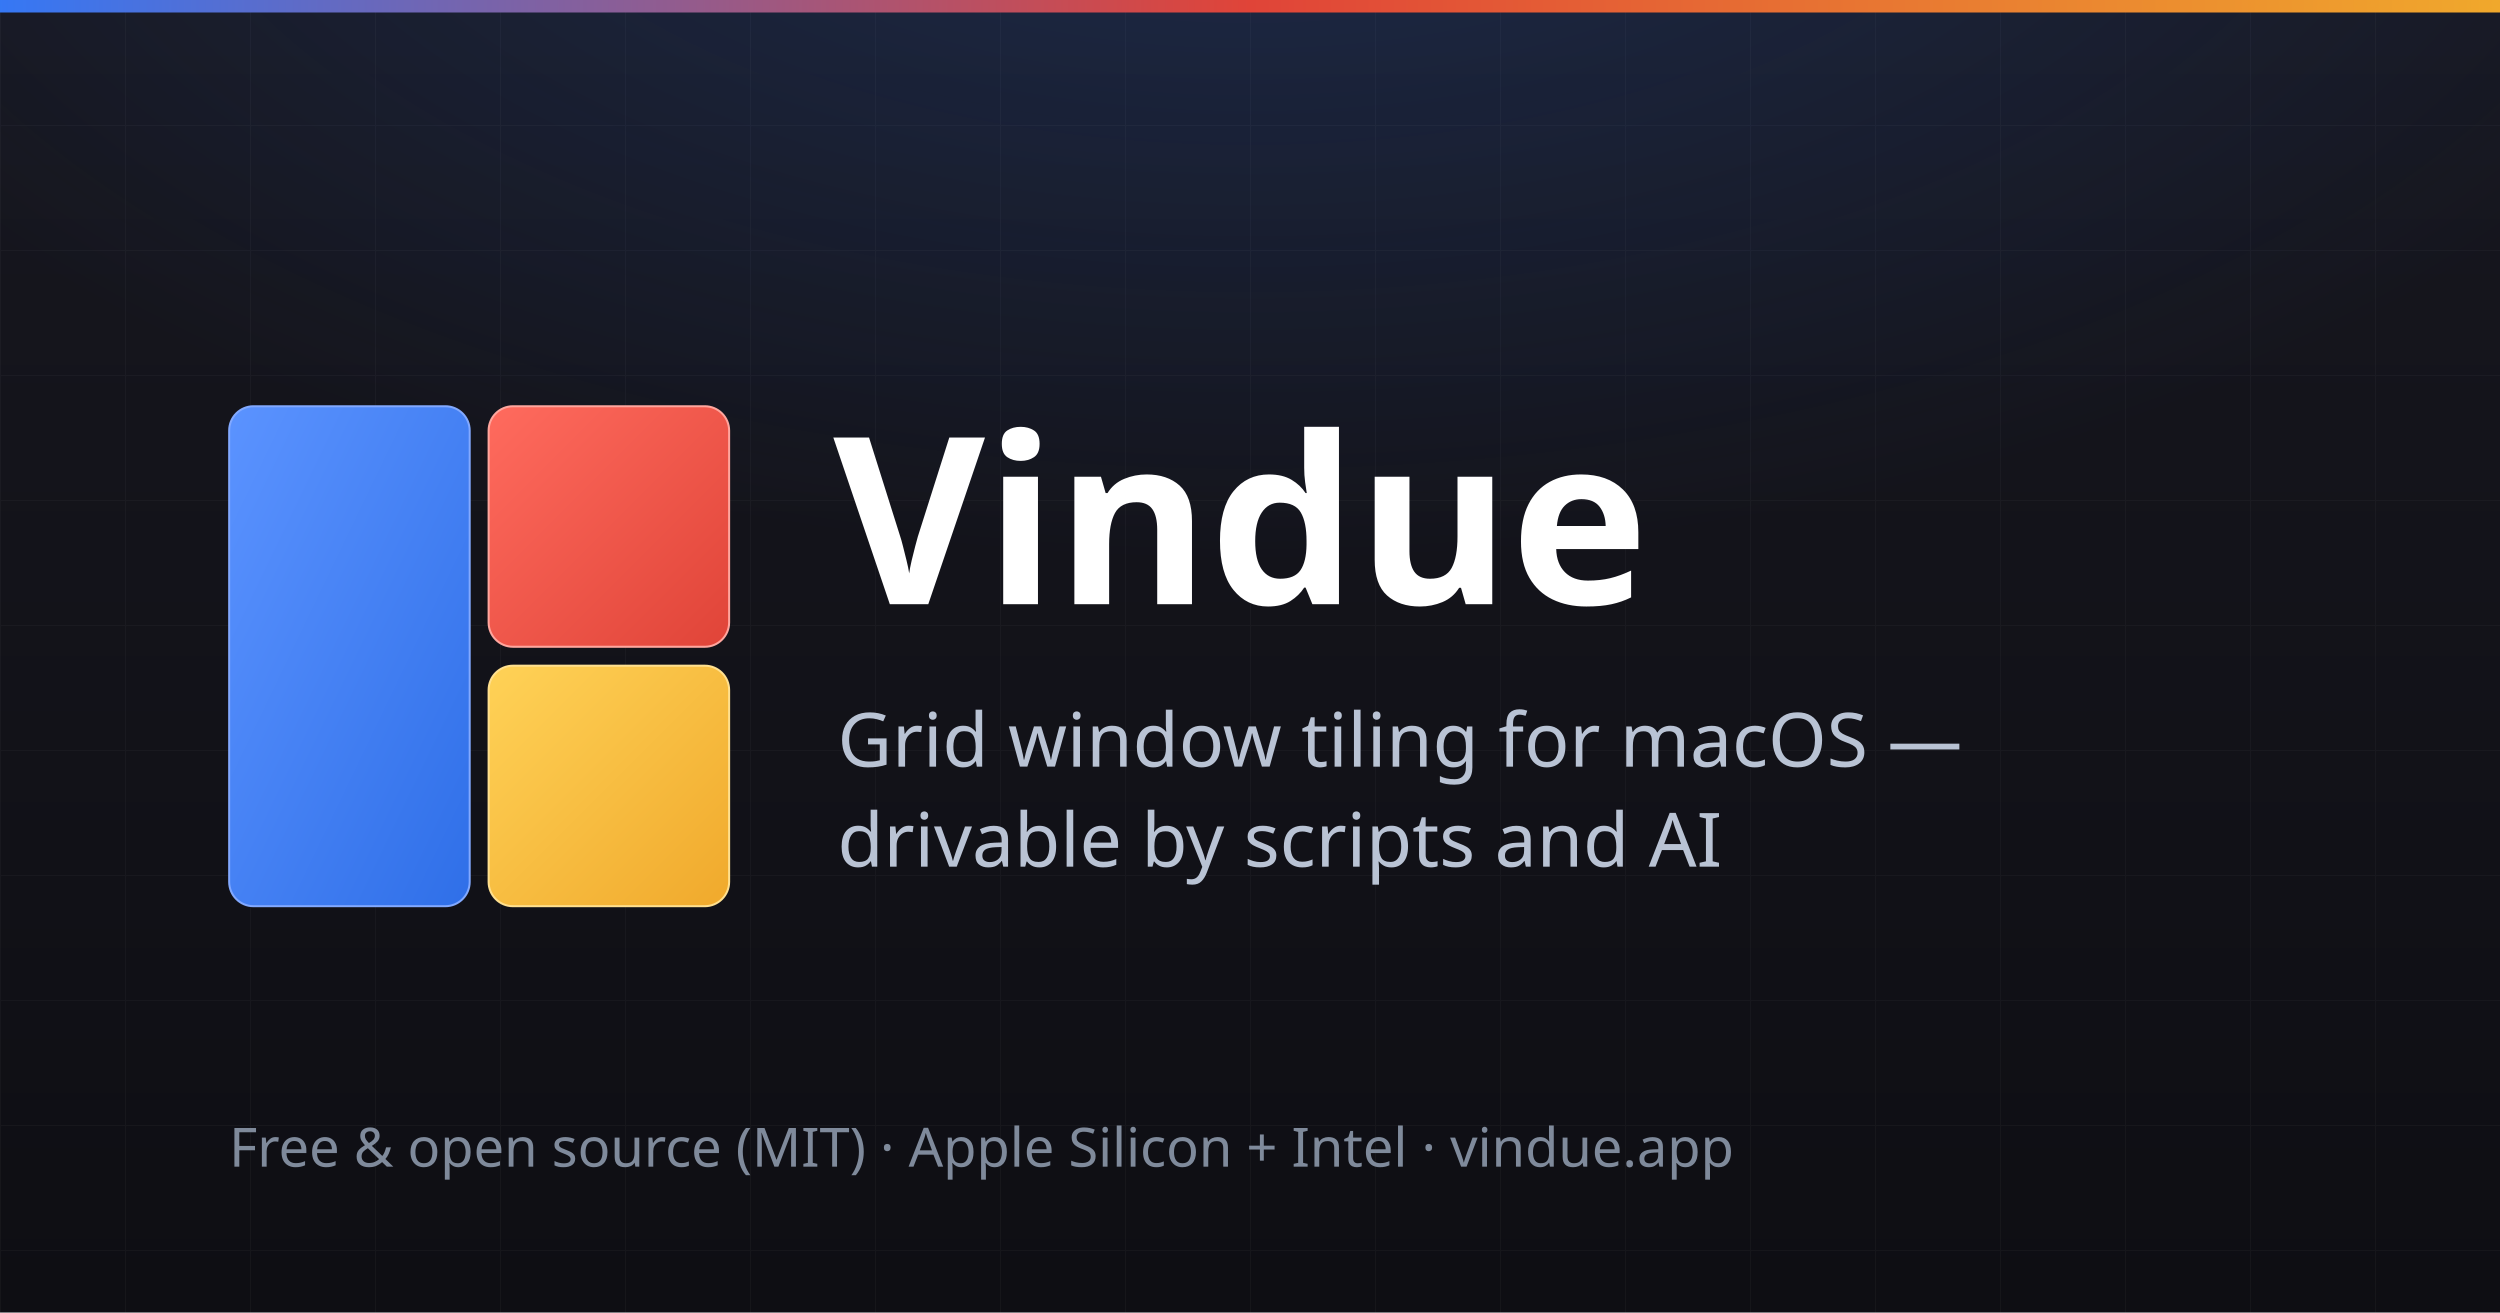
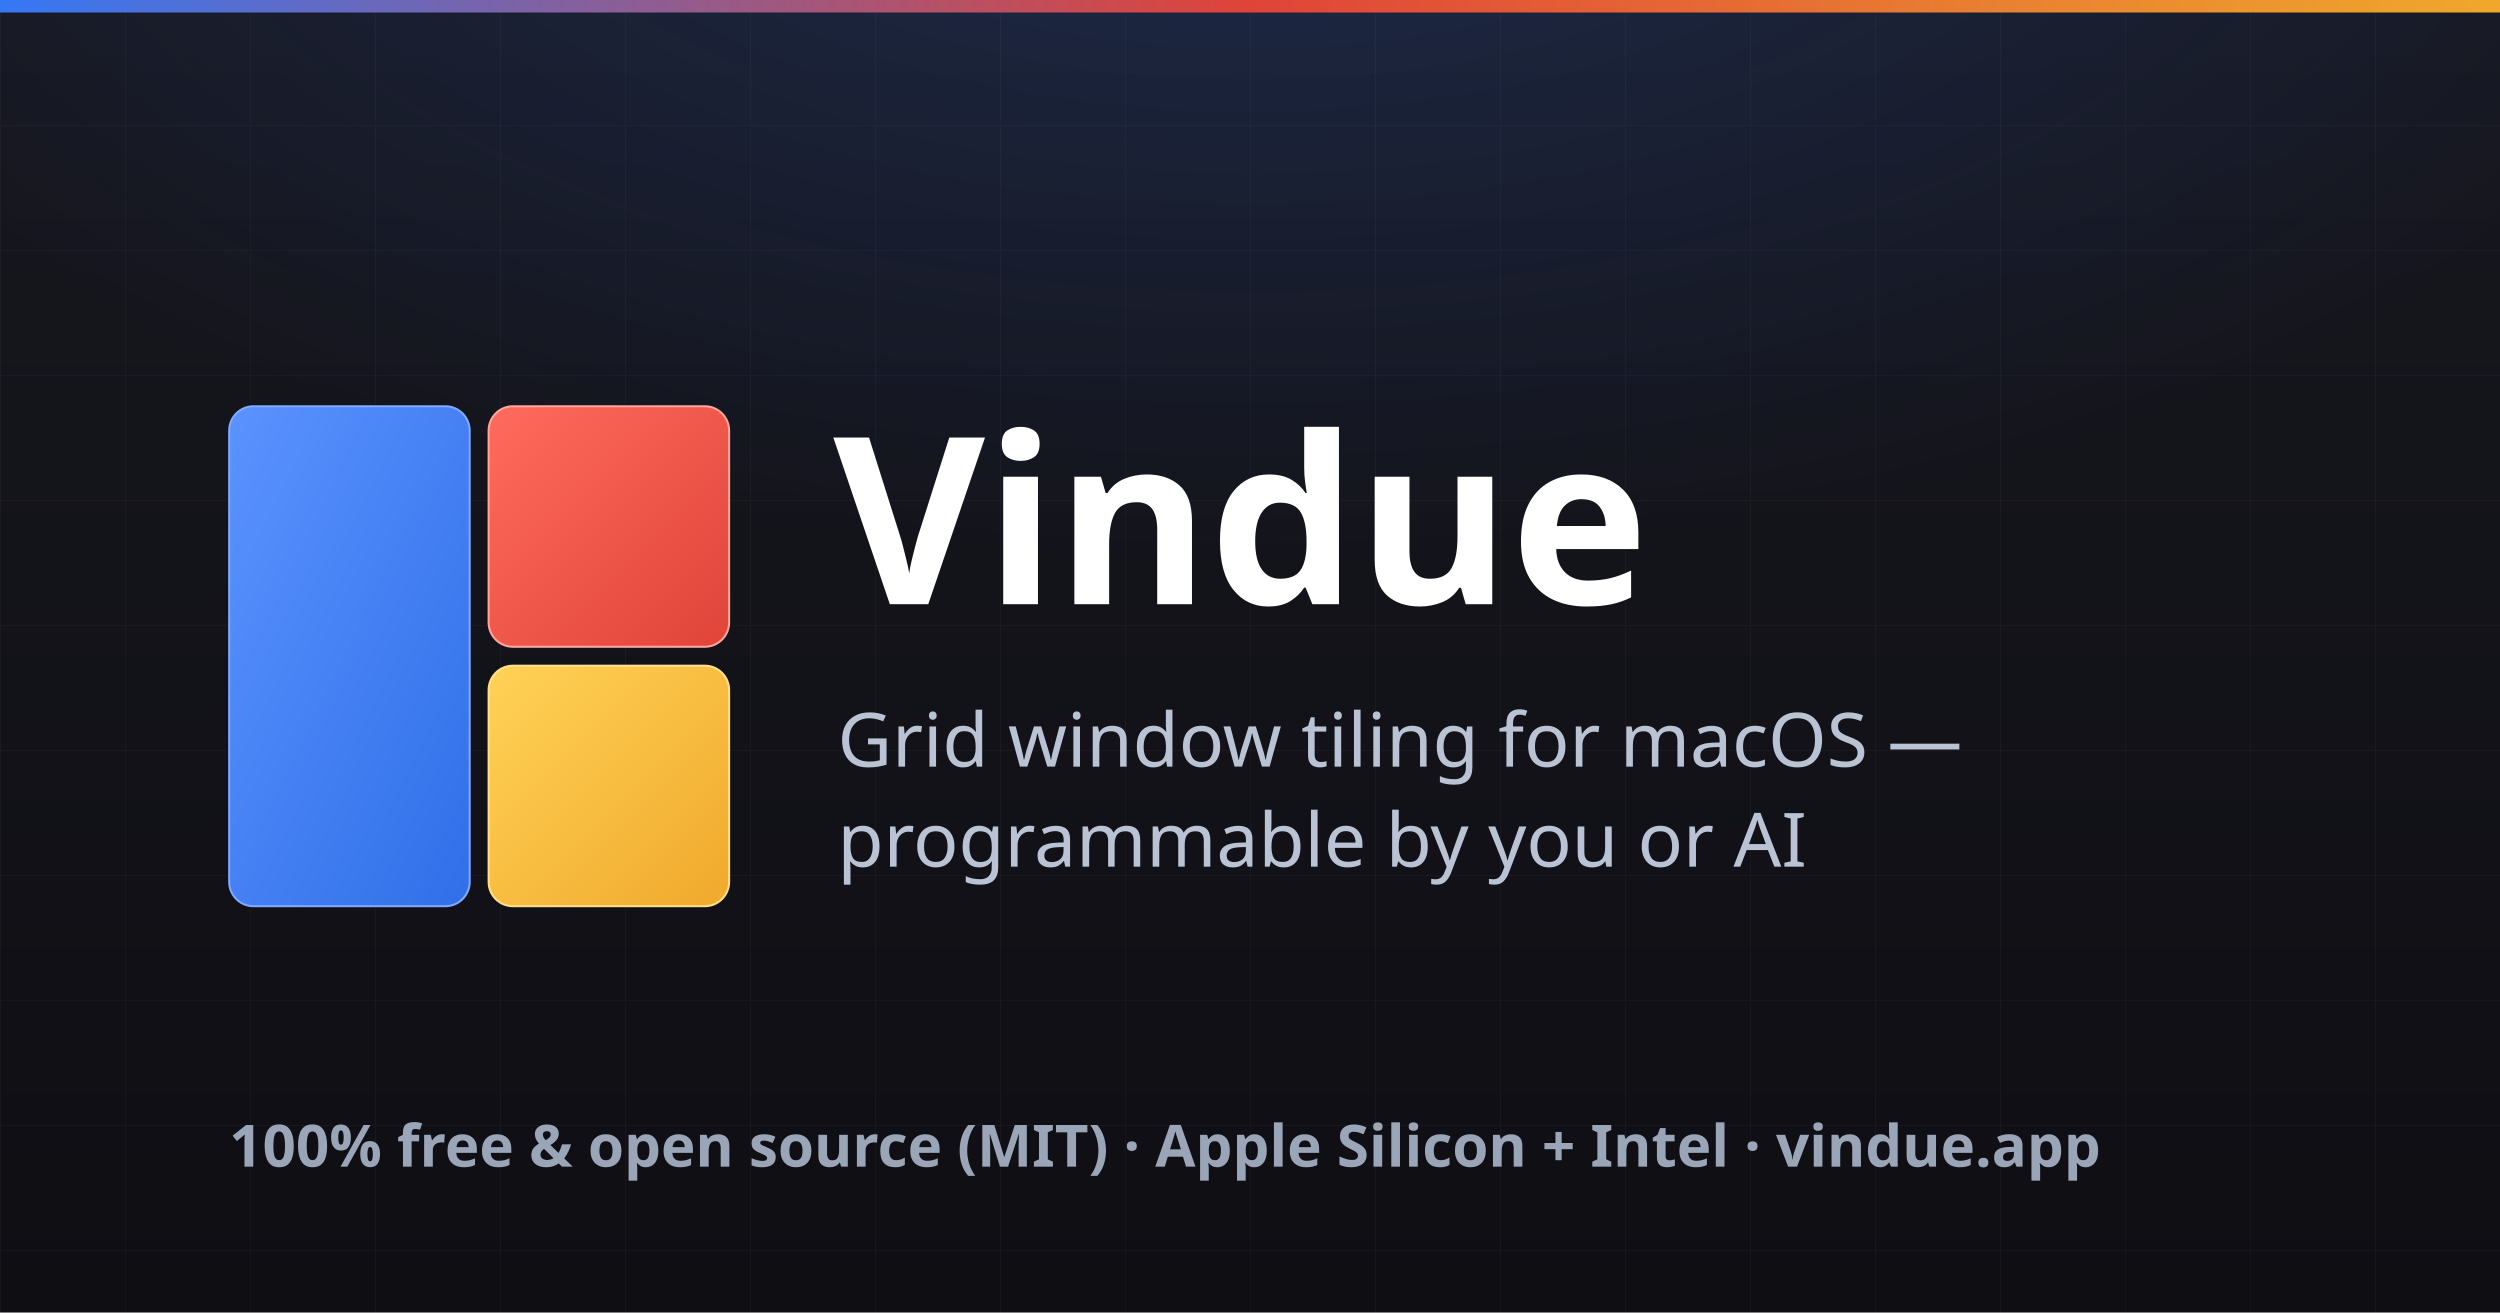
<svg xmlns="http://www.w3.org/2000/svg" width="1200" height="630" viewBox="0 0 1200 630">
  <defs>
    <linearGradient id="bg" x1="0" y1="0" x2="0" y2="1">
      <stop offset="0" stop-color="#17171f" />
      <stop offset="1" stop-color="#0e0e13" />
    </linearGradient>
    <linearGradient id="blue" x1="0" y1="0" x2="1" y2="1">
      <stop offset="0" stop-color="#5b93ff" />
      <stop offset="1" stop-color="#2f6fe8" />
    </linearGradient>
    <linearGradient id="red" x1="0" y1="0" x2="1" y2="1">
      <stop offset="0" stop-color="#ff6b5e" />
      <stop offset="1" stop-color="#e04438" />
    </linearGradient>
    <linearGradient id="yel" x1="0" y1="0" x2="1" y2="1">
      <stop offset="0" stop-color="#ffd257" />
      <stop offset="1" stop-color="#f0a92c" />
    </linearGradient>
    <linearGradient id="tri" x1="0" y1="0" x2="1" y2="0">
      <stop offset="0" stop-color="#3478f6" />
      <stop offset="0.5" stop-color="#e04438" />
      <stop offset="1" stop-color="#f0a92c" />
    </linearGradient>
    <radialGradient id="glow" cx="0.5" cy="-0.2" r="0.9">
      <stop offset="0" stop-color="#3478f6" stop-opacity="0.22" />
      <stop offset="0.7" stop-color="#3478f6" stop-opacity="0" />
    </radialGradient>
    <pattern id="tiles" width="60" height="60" patternUnits="userSpaceOnUse">
      <path d="M60 0H0V60" fill="none" stroke="#ffffff" stroke-opacity="0.035" />
    </pattern>
  </defs>
  <rect width="1200" height="630" fill="url(#bg)" />
  <rect width="1200" height="630" fill="url(#tiles)" />
  <rect width="1200" height="630" fill="url(#glow)" />
  <rect width="1200" height="6" fill="url(#tri)" />
  <g transform="translate(110,195) scale(0.3243)">
    <rect x="0" y="0" width="356" height="740" rx="36" fill="url(#blue)" stroke="#82a9ff" stroke-width="3" />
    <rect x="384" y="0" width="356" height="356" rx="36" fill="url(#red)" stroke="#ffa69e" stroke-width="3" />
    <rect x="384" y="384" width="356" height="356" rx="36" fill="url(#yel)" stroke="#ffe08f" stroke-width="3" />
  </g>
  <text x="400" y="290" font-family="Avenir Next" font-weight="bold" font-size="112" fill="#ffffff">Vindue</text>
  <text x="402" y="368" font-family="Avenir Next" font-weight="500" font-size="36" fill="#b9c3d4">Grid window tiling for macOS —</text>
-   <text x="402" y="416" font-family="Avenir Next" font-weight="500" font-size="36" fill="#b9c3d4">drivable by scripts and AI</text>
-   <text x="110" y="560" font-family="Avenir Next" font-weight="500" font-size="26" fill="#7f8a9b">Free &amp; open source (MIT) · Apple Silicon + Intel · vindue.app</text>
+   <text x="402" y="416" font-family="Avenir Next" font-weight="500" font-size="36" fill="#b9c3d4">programmable by you or AI</text>
+   <text x="110" y="560" font-family="Avenir Next" font-weight="600" font-size="28" fill="#9aa5b7">100% free &amp; open source (MIT) · Apple Silicon + Intel · vindue.app</text>
</svg>
